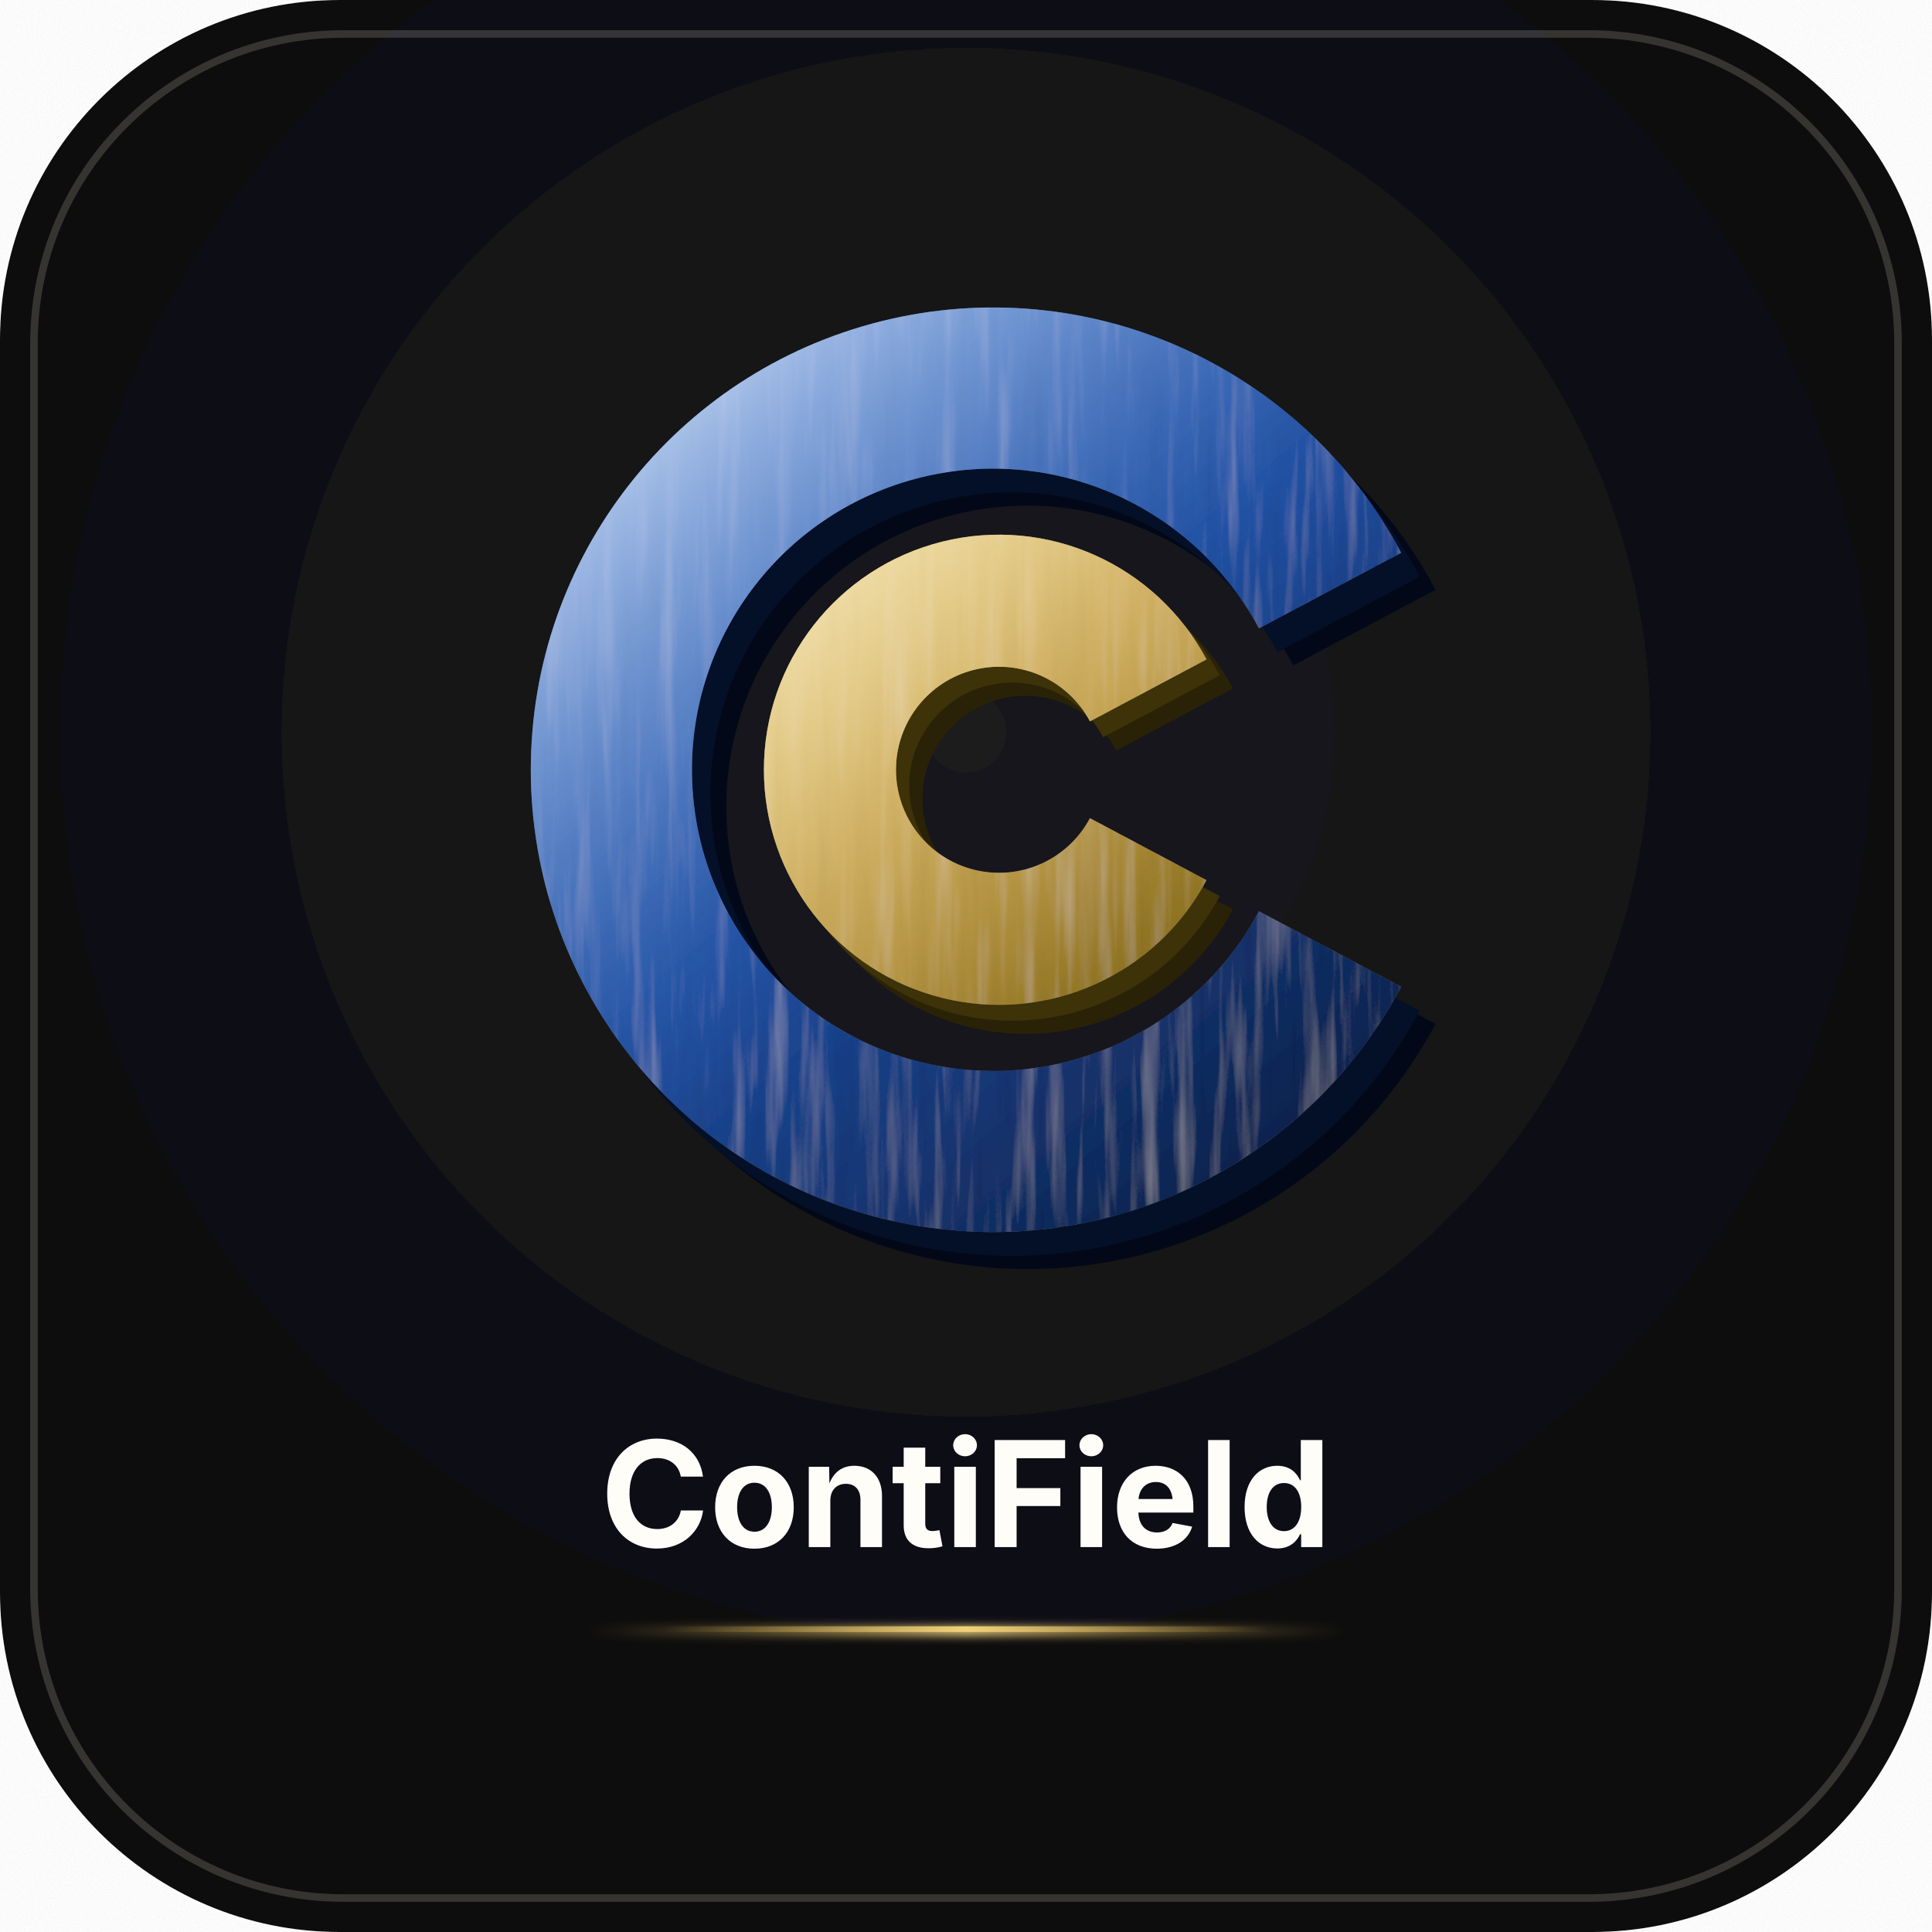
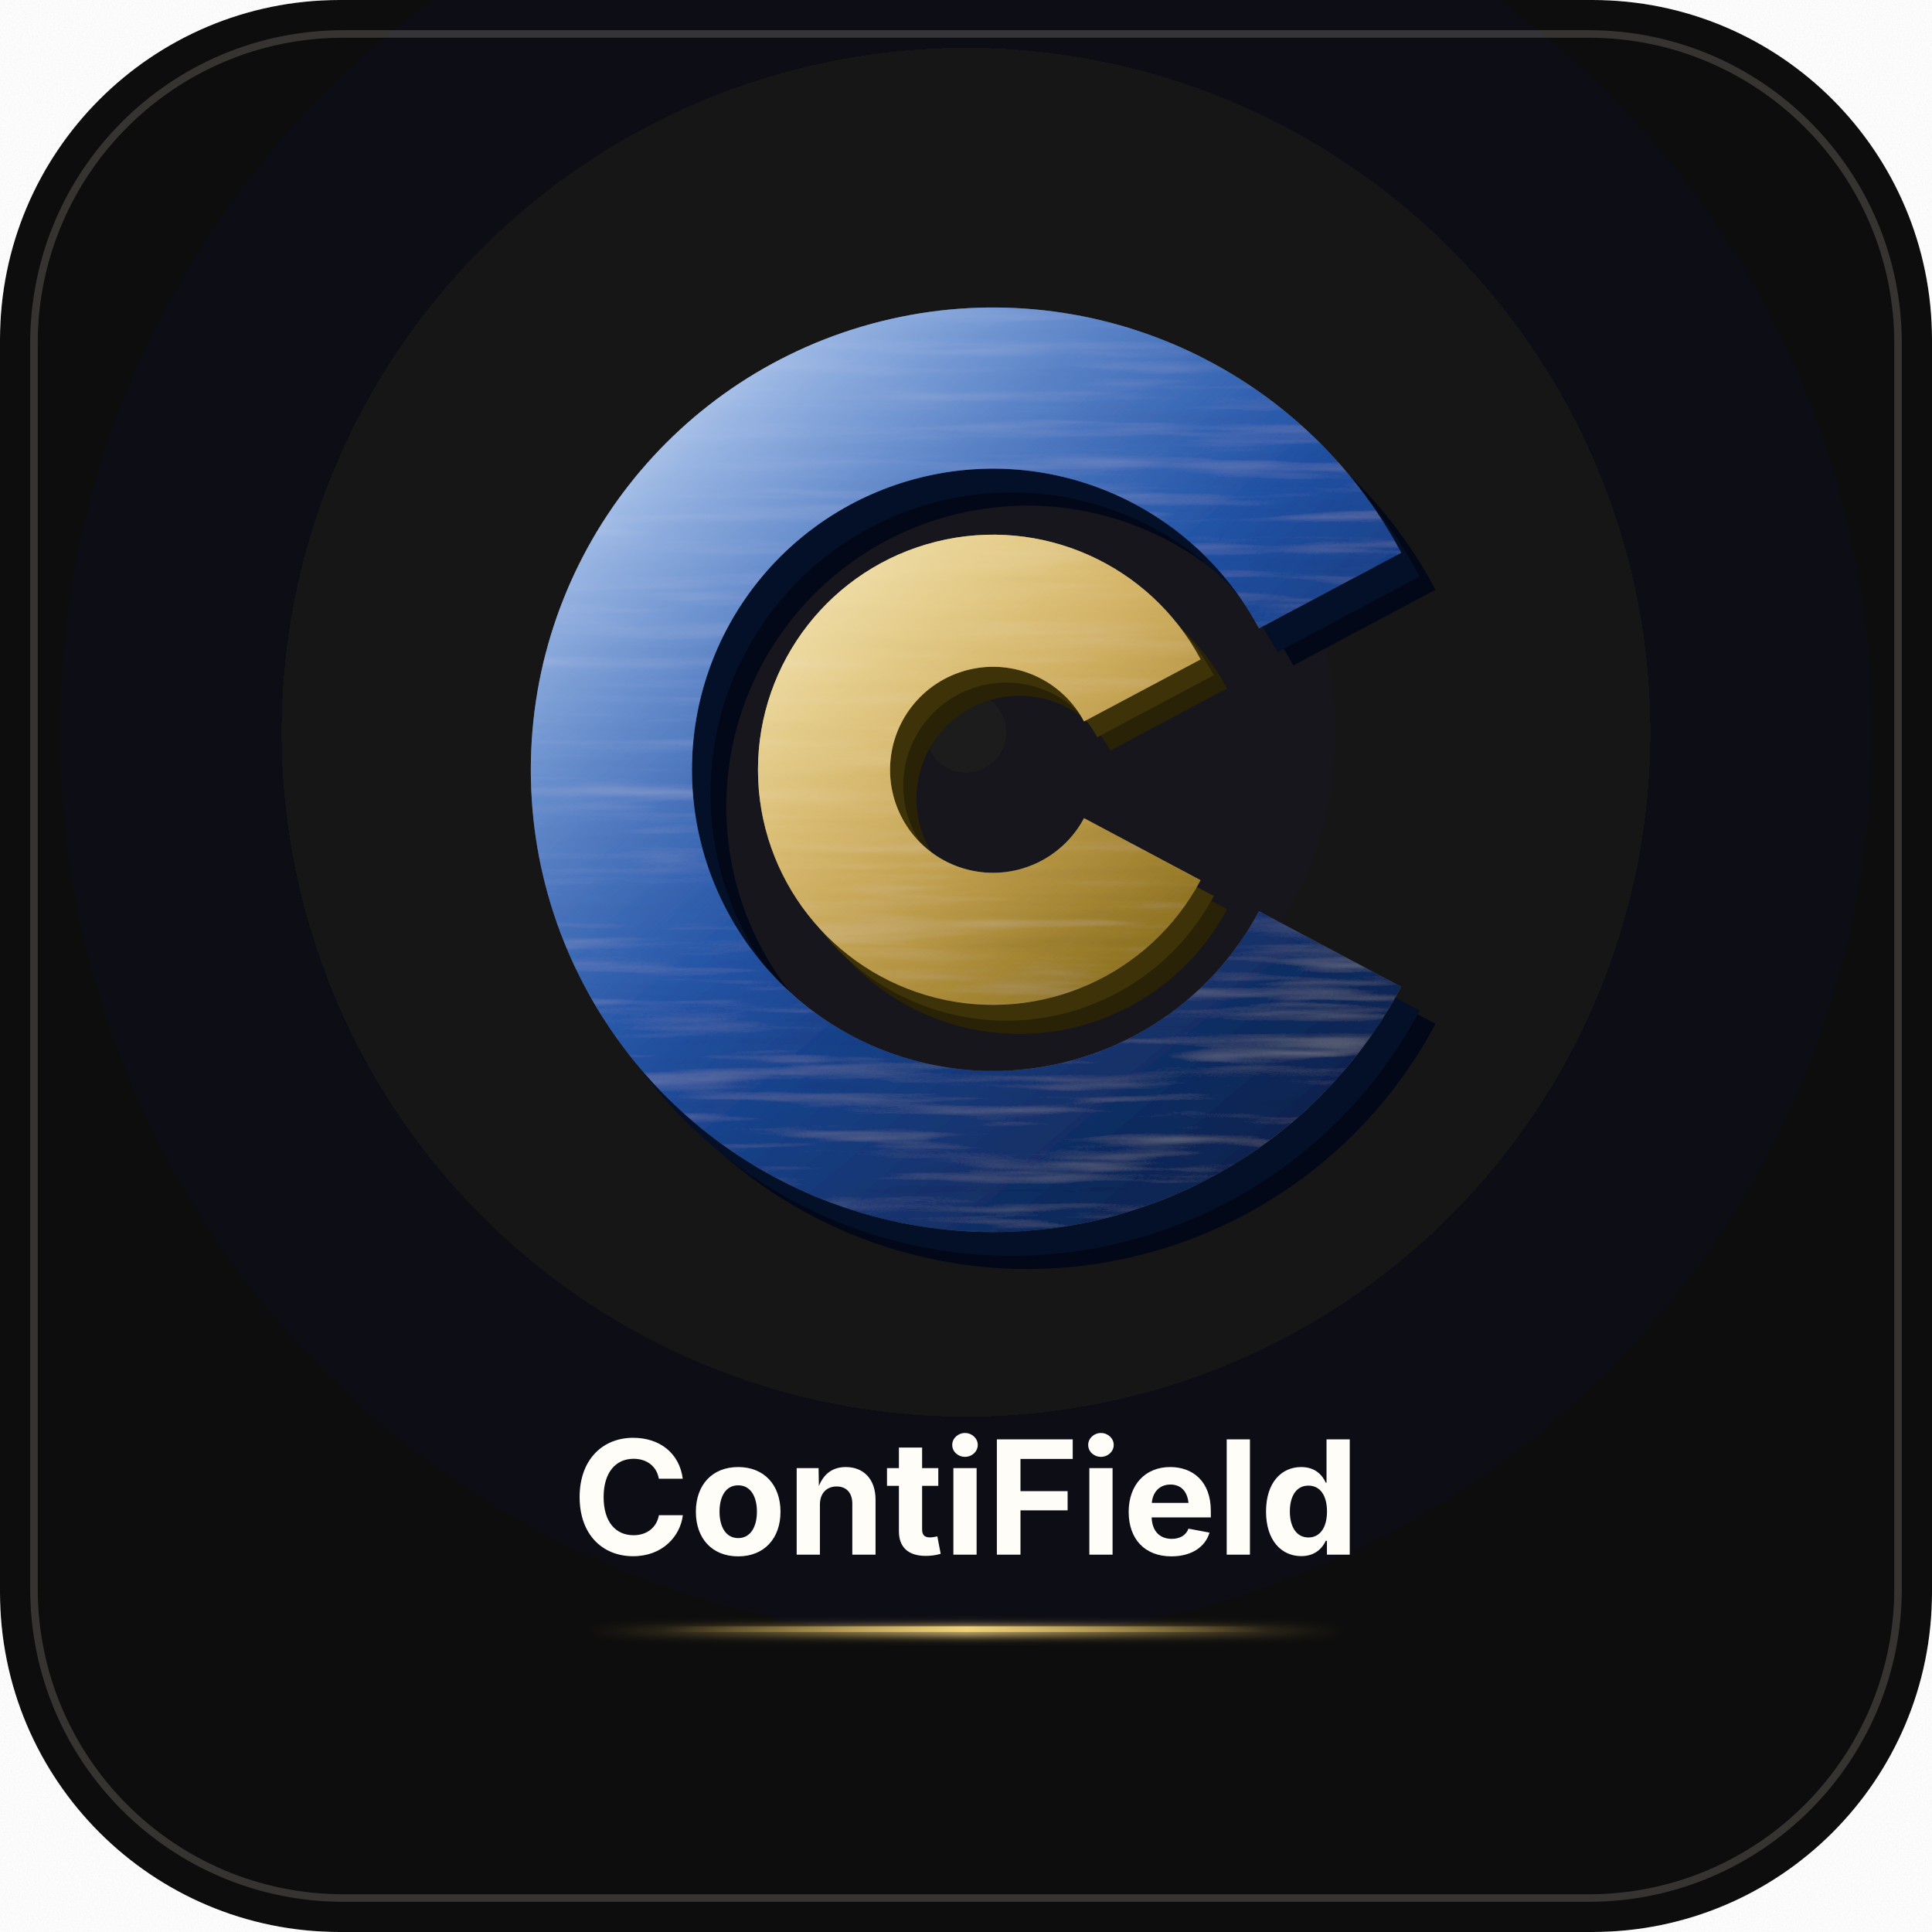
<svg xmlns="http://www.w3.org/2000/svg" viewBox="0 0 1024 1024" fill="none">
  <defs>
    <linearGradient id="t-blue" x1="18" y1="12" x2="82" y2="88" gradientUnits="userSpaceOnUse">
      <stop offset="0%" stop-color="#c5dcff" />
      <stop offset="18%" stop-color="#4d82d6" />
      <stop offset="48%" stop-color="#1e4fa3" />
      <stop offset="100%" stop-color="#071433" />
    </linearGradient>
    <linearGradient id="t-blue-hi" x1="22" y1="16" x2="58" y2="54" gradientUnits="userSpaceOnUse">
      <stop offset="0%" stop-color="#eef5ff" stop-opacity=".9" />
      <stop offset="100%" stop-color="#1e4fa3" stop-opacity="0" />
    </linearGradient>
    <linearGradient id="t-gold" x1="28" y1="20" x2="78" y2="82" gradientUnits="userSpaceOnUse">
      <stop offset="0%" stop-color="#fff6d2" />
      <stop offset="16%" stop-color="#edd078" />
      <stop offset="42%" stop-color="#c9a34a" />
      <stop offset="72%" stop-color="#8b7020" />
      <stop offset="100%" stop-color="#4a3c0c" />
    </linearGradient>
    <linearGradient id="t-gold-hi" x1="36" y1="26" x2="68" y2="62" gradientUnits="userSpaceOnUse">
      <stop offset="0%" stop-color="#fff8d8" stop-opacity=".95" />
      <stop offset="100%" stop-color="#c9a34a" stop-opacity="0" />
    </linearGradient>
    <filter id="t-brush" x="-8%" y="-8%" width="116%" height="116%">
-       <feTurbulence type="fractalNoise" baseFrequency="0.85 0.06" numOctaves="3" seed="3" result="noise" />
+       <feTurbulence type="fractalNoise" baseFrequency="0.06 0.8" numOctaves="3" seed="3" result="noise" />
      <feColorMatrix type="saturate" values="0" in="noise" result="gray" />
      <feComponentTransfer in="gray" result="grain">
-         <feFuncA type="linear" slope="0.42" />
+         <feFuncA type="linear" slope="0.28" />
      </feComponentTransfer>
      <feComposite in="grain" in2="SourceAlpha" operator="in" result="clipped" />
      <feBlend in="SourceGraphic" in2="clipped" mode="overlay" />
    </filter>
    <filter id="t-paper" x="0" y="0" width="100%" height="100%">
      <feTurbulence type="fractalNoise" baseFrequency="1.15" numOctaves="2" seed="11" result="n" />
      <feColorMatrix type="saturate" values="0" in="n" result="g" />
      <feComponentTransfer in="g" result="grain">
        <feFuncA type="linear" slope="0.12" />
      </feComponentTransfer>
      <feBlend in="SourceGraphic" in2="grain" mode="multiply" />
    </filter>
    <radialGradient id="t-vignette" cx="50%" cy="38%" r="62%">
      <stop offset="0%" stop-color="#1a1a1f" />
      <stop offset="100%" stop-color="#0b0b0d" />
    </radialGradient>
    <linearGradient id="t-flare" x1="0" y1="0" x2="1" y2="0">
      <stop offset="0%" stop-color="#c9a34a" stop-opacity="0" />
      <stop offset="50%" stop-color="#f0d27a" stop-opacity="1" />
      <stop offset="100%" stop-color="#c9a34a" stop-opacity="0" />
    </linearGradient>
    <filter id="t-flare-glow" x="-40%" y="-400%" width="180%" height="900%">
      <feGaussianBlur stdDeviation="2.4" />
    </filter>
  </defs>
  <rect width="1024" height="1024" rx="180" fill="url(#t-vignette)" filter="url(#t-paper)" />
  <rect x="18" y="18" width="988" height="988" rx="164" stroke="#d7d2c6" stroke-opacity=".2" stroke-width="4" />
  <g transform="translate(162 58) scale(7)">
    <path fill="#020817" d="M82.952 33.568 A35 35 0 1 0 82.952 66.432 L72.18 60.704 A22.8 22.8 0 1 1 72.18 39.296 Z" transform="translate(2.6 2.8)" />
    <path fill="#041028" d="M82.952 33.568 A35 35 0 1 0 82.952 66.432 L72.18 60.704 A22.8 22.8 0 1 1 72.18 39.296 Z" transform="translate(1.4 1.8)" />
    <path fill="url(#t-blue)" d="M82.952 33.568 A35 35 0 1 0 82.952 66.432 L72.18 60.704 A22.8 22.8 0 1 1 72.18 39.296 Z" filter="url(#t-brush)" />
    <path fill="url(#t-blue-hi)" d="M82.952 33.568 A35 35 0 1 0 82.952 66.432 L72.18 60.704 A22.8 22.8 0 1 1 72.18 39.296 Z" />
-     <path fill="#2a2206" d="M68.215 41.643 A17.8 17.8 0 1 0 68.215 58.357 L59.385 53.662 A7.8 7.8 0 1 1 59.385 46.338 Z" transform="translate(2 2.2)" />
-     <path fill="#3d3208" d="M68.215 41.643 A17.8 17.8 0 1 0 68.215 58.357 L59.385 53.662 A7.8 7.8 0 1 1 59.385 46.338 Z" transform="translate(1 1.2)" />
-     <path fill="url(#t-gold)" d="M68.215 41.643 A17.8 17.8 0 1 0 68.215 58.357 L59.385 53.662 A7.8 7.8 0 1 1 59.385 46.338 Z" filter="url(#t-brush)" />
-     <path fill="url(#t-gold-hi)" d="M68.215 41.643 A17.8 17.8 0 1 0 68.215 58.357 L59.385 53.662 A7.8 7.8 0 1 1 59.385 46.338 Z" />
+     <path fill="#2a2206" d="M67.765 41.643 A17.8 17.8 0 1 0 67.765 58.357 L58.935 53.662 A7.8 7.8 0 1 1 58.935 46.338 Z" transform="translate(2 2.2)" />
+     <path fill="#3d3208" d="M67.765 41.643 A17.8 17.8 0 1 0 67.765 58.357 L58.935 53.662 A7.8 7.8 0 1 1 58.935 46.338 Z" transform="translate(1 1.2)" />
+     <path fill="url(#t-gold)" d="M67.765 41.643 A17.8 17.8 0 1 0 67.765 58.357 L58.935 53.662 A7.8 7.8 0 1 1 58.935 46.338 Z" filter="url(#t-brush)" />
+     <path fill="url(#t-gold-hi)" d="M67.765 41.643 A17.8 17.8 0 1 0 67.765 58.357 L58.935 53.662 A7.8 7.8 0 1 1 58.935 46.338 Z" />
  </g>
-   <text x="512" y="820" text-anchor="middle" fill="#fffdf8" font-family="Inter, Arial, Helvetica, sans-serif" font-size="78" font-weight="650">ContiField</text>
+   <text x="512" y="824" text-anchor="middle" fill="#fffdf8" font-family="Inter, Arial, Helvetica, sans-serif" font-size="84" font-weight="700">ContiField</text>
  <rect x="312" y="862" width="400" height="5" rx="2.5" fill="url(#t-flare)" filter="url(#t-flare-glow)" />
  <rect x="352" y="862" width="320" height="3" rx="1.5" fill="url(#t-flare)" />
</svg>
